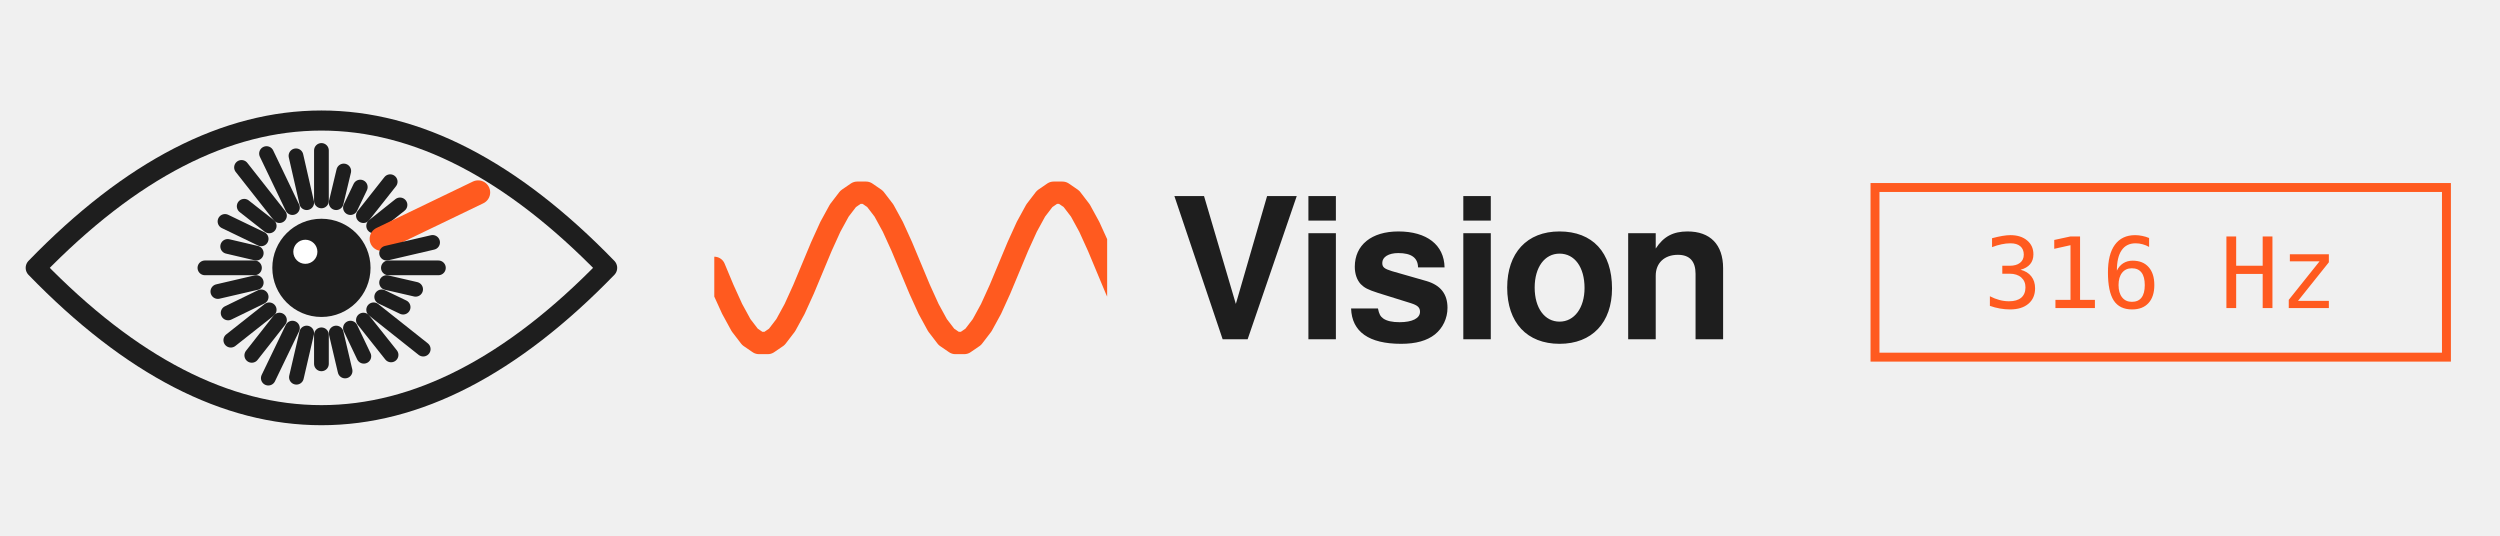
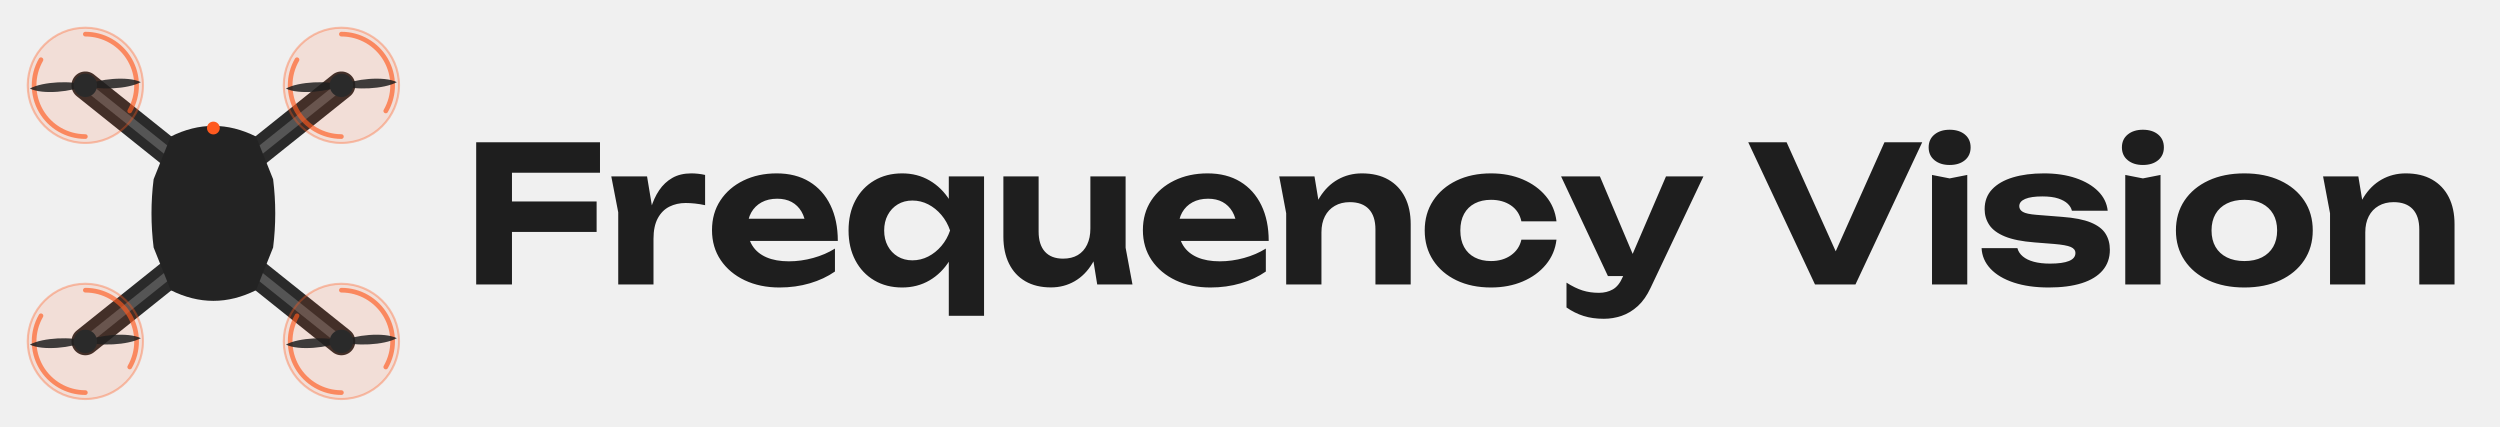
- <svg xmlns="http://www.w3.org/2000/svg" viewBox="0 0 560 120" width="560" height="120" role="img" aria-label="Frequency Vision">
+ <svg xmlns="http://www.w3.org/2000/svg" viewBox="0 0 703 120" width="703" height="120" role="img" aria-label="Frequency Vision">
  <defs>
-     <clipPath id="eye">
-       <path d="M8,60 Q72,-6 136,60 Q72,126 8,60 Z" />
-     </clipPath>
-     <clipPath id="sw">
-       <rect x="160" y="30" width="88" height="60" />
-     </clipPath>
+     <g id="p">
+       <circle r="27" fill="#FF5A1F" fill-opacity=".12" stroke="#FF5A1F" stroke-opacity=".35" />
+       <path d="M0 -24A24 24 0 0 1 20.8 12M0 24A24 24 0 0 1 -20.8 -12" fill="none" stroke="#FF5A1F" stroke-width="2.2" stroke-linecap="round" opacity=".65" />
+       <g fill="#1E1E1E" opacity=".85">
+         <path d="M0 0C6 -3 20 -4.5 26 -1.5C20 1.8 6 2.4 0 0Z" />
+         <path d="M0 0C-6 3 -20 4.5 -26 1.5C-20 -1.8 -6 -2.4 0 0Z" />
+         <animateTransform attributeName="transform" type="rotate" from="0" to="360" dur="0.22s" repeatCount="indefinite" />
+       </g>
+       <circle r="5.5" fill="#2A2A2A" />
+     </g>
  </defs>
-   <g clip-path="url(#eye)">
-     <line x1="72.0" y1="45.0" x2="72.0" y2="33.7" stroke="#1E1E1E" stroke-width="3.3" stroke-linecap="round">
-       <animate attributeName="x2" values="72.0;72.0;72.0;72.0" dur="1.1s" repeatCount="indefinite" />
-       <animate attributeName="y2" values="33.7;31.0;32.2;33.7" dur="1.1s" repeatCount="indefinite" />
-     </line>
-     <line x1="75.3" y1="45.4" x2="77.0" y2="38.3" stroke="#1E1E1E" stroke-width="3.3" stroke-linecap="round">
-       <animate attributeName="x2" values="77.0;77.1;78.4;77.0" dur="1.1s" repeatCount="indefinite" />
-       <animate attributeName="y2" values="38.3;37.6;32.0;38.3" dur="1.1s" repeatCount="indefinite" />
-     </line>
-     <line x1="78.5" y1="46.5" x2="80.7" y2="41.9" stroke="#1E1E1E" stroke-width="3.3" stroke-linecap="round">
-       <animate attributeName="x2" values="80.7;84.2;84.1;80.7" dur="1.1s" repeatCount="indefinite" />
-       <animate attributeName="y2" values="41.9;34.6;34.8;41.9" dur="1.1s" repeatCount="indefinite" />
-     </line>
-     <line x1="81.4" y1="48.3" x2="87.4" y2="40.7" stroke="#1E1E1E" stroke-width="3.3" stroke-linecap="round">
-       <animate attributeName="x2" values="87.4;86.4;86.2;87.4" dur="1.1s" repeatCount="indefinite" />
-       <animate attributeName="y2" values="40.7;42.0;42.2;40.7" dur="1.1s" repeatCount="indefinite" />
-     </line>
-     <line x1="83.7" y1="50.6" x2="89.6" y2="45.9" stroke="#1E1E1E" stroke-width="3.3" stroke-linecap="round">
-       <animate attributeName="x2" values="89.6;91.1;91.6;89.6" dur="1.1s" repeatCount="indefinite" />
-       <animate attributeName="y2" values="45.9;44.8;44.4;45.9" dur="1.1s" repeatCount="indefinite" />
-     </line>
-     <line x1="85.5" y1="53.5" x2="107.1" y2="43.1" stroke="#FF5A1F" stroke-width="5.4" stroke-linecap="round">
-       <animate attributeName="x2" values="107.1;111.6;107.1;107.1" dur="1.1s" repeatCount="indefinite" />
-       <animate attributeName="y2" values="43.1;40.9;43.1;43.1" dur="1.1s" repeatCount="indefinite" />
-     </line>
-     <line x1="86.6" y1="56.7" x2="96.9" y2="54.3" stroke="#1E1E1E" stroke-width="3.3" stroke-linecap="round">
-       <animate attributeName="x2" values="96.9;101.2;99.2;96.9" dur="1.1s" repeatCount="indefinite" />
-       <animate attributeName="y2" values="54.3;53.3;53.8;54.3" dur="1.1s" repeatCount="indefinite" />
-     </line>
-     <line x1="87.0" y1="60.0" x2="98.2" y2="60.0" stroke="#1E1E1E" stroke-width="3.3" stroke-linecap="round">
-       <animate attributeName="x2" values="98.2;101.9;94.2;98.2" dur="1.1s" repeatCount="indefinite" />
-       <animate attributeName="y2" values="60.0;60.0;60.0;60.0" dur="1.1s" repeatCount="indefinite" />
-     </line>
-     <line x1="86.6" y1="63.3" x2="93.1" y2="64.8" stroke="#1E1E1E" stroke-width="3.3" stroke-linecap="round">
-       <animate attributeName="x2" values="93.1;97.5;91.9;93.1" dur="1.1s" repeatCount="indefinite" />
-       <animate attributeName="y2" values="64.8;65.8;64.5;64.8" dur="1.1s" repeatCount="indefinite" />
-     </line>
-     <line x1="85.5" y1="66.5" x2="90.3" y2="68.8" stroke="#1E1E1E" stroke-width="3.3" stroke-linecap="round">
-       <animate attributeName="x2" values="90.3;94.7;94.2;90.3" dur="1.1s" repeatCount="indefinite" />
-       <animate attributeName="y2" values="68.8;70.9;70.7;68.8" dur="1.1s" repeatCount="indefinite" />
-     </line>
-     <line x1="83.7" y1="69.4" x2="94.8" y2="78.2" stroke="#1E1E1E" stroke-width="3.3" stroke-linecap="round">
-       <animate attributeName="x2" values="94.8;92.6;91.7;94.8" dur="1.1s" repeatCount="indefinite" />
-       <animate attributeName="y2" values="78.2;76.4;75.7;78.2" dur="1.1s" repeatCount="indefinite" />
-     </line>
-     <line x1="81.4" y1="71.7" x2="87.6" y2="79.5" stroke="#1E1E1E" stroke-width="3.3" stroke-linecap="round">
-       <animate attributeName="x2" values="87.6;86.0;84.5;87.6" dur="1.1s" repeatCount="indefinite" />
-       <animate attributeName="y2" values="79.5;77.6;75.7;79.5" dur="1.1s" repeatCount="indefinite" />
-     </line>
-     <line x1="78.5" y1="73.5" x2="81.5" y2="79.8" stroke="#1E1E1E" stroke-width="3.3" stroke-linecap="round">
-       <animate attributeName="x2" values="81.5;83.7;81.5;81.5" dur="1.1s" repeatCount="indefinite" />
-       <animate attributeName="y2" values="79.8;84.3;79.8;79.8" dur="1.1s" repeatCount="indefinite" />
-     </line>
-     <line x1="75.3" y1="74.6" x2="77.3" y2="83.1" stroke="#1E1E1E" stroke-width="3.3" stroke-linecap="round">
-       <animate attributeName="x2" values="77.3;76.5;78.3;77.3" dur="1.1s" repeatCount="indefinite" />
-       <animate attributeName="y2" values="83.1;79.5;87.6;83.1" dur="1.1s" repeatCount="indefinite" />
-     </line>
-     <line x1="72.0" y1="75.0" x2="72.0" y2="81.5" stroke="#1E1E1E" stroke-width="3.3" stroke-linecap="round">
-       <animate attributeName="x2" values="72.0;72.0;72.0;72.0" dur="1.1s" repeatCount="indefinite" />
-       <animate attributeName="y2" values="81.5;82.7;88.8;81.5" dur="1.1s" repeatCount="indefinite" />
-     </line>
-     <line x1="68.7" y1="74.6" x2="66.4" y2="84.5" stroke="#1E1E1E" stroke-width="3.3" stroke-linecap="round">
-       <animate attributeName="x2" values="66.4;65.7;66.1;66.4" dur="1.1s" repeatCount="indefinite" />
-       <animate attributeName="y2" values="84.5;87.8;85.7;84.5" dur="1.1s" repeatCount="indefinite" />
-     </line>
-     <line x1="65.5" y1="73.5" x2="60.1" y2="84.7" stroke="#1E1E1E" stroke-width="3.3" stroke-linecap="round">
-       <animate attributeName="x2" values="60.1;62.9;61.0;60.1" dur="1.1s" repeatCount="indefinite" />
-       <animate attributeName="y2" values="84.7;78.8;82.9;84.7" dur="1.1s" repeatCount="indefinite" />
-     </line>
-     <line x1="62.6" y1="71.7" x2="56.4" y2="79.6" stroke="#1E1E1E" stroke-width="3.3" stroke-linecap="round">
-       <animate attributeName="x2" values="56.4;54.1;57.3;56.4" dur="1.1s" repeatCount="indefinite" />
-       <animate attributeName="y2" values="79.6;82.4;78.5;79.6" dur="1.1s" repeatCount="indefinite" />
-     </line>
-     <line x1="60.3" y1="69.4" x2="51.7" y2="76.2" stroke="#1E1E1E" stroke-width="3.3" stroke-linecap="round">
-       <animate attributeName="x2" values="51.7;55.9;53.3;51.7" dur="1.1s" repeatCount="indefinite" />
-       <animate attributeName="y2" values="76.2;72.8;74.9;76.2" dur="1.1s" repeatCount="indefinite" />
-     </line>
-     <line x1="58.5" y1="66.5" x2="51.1" y2="70.1" stroke="#1E1E1E" stroke-width="3.3" stroke-linecap="round">
-       <animate attributeName="x2" values="51.1;52.6;46.6;51.1" dur="1.1s" repeatCount="indefinite" />
-       <animate attributeName="y2" values="70.1;69.3;72.2;70.1" dur="1.1s" repeatCount="indefinite" />
-     </line>
-     <line x1="57.4" y1="63.3" x2="48.8" y2="65.3" stroke="#1E1E1E" stroke-width="3.3" stroke-linecap="round">
-       <animate attributeName="x2" values="48.8;43.0;46.7;48.8" dur="1.1s" repeatCount="indefinite" />
-       <animate attributeName="y2" values="65.3;66.6;65.8;65.3" dur="1.1s" repeatCount="indefinite" />
-     </line>
-     <line x1="57.0" y1="60.0" x2="45.9" y2="60.0" stroke="#1E1E1E" stroke-width="3.3" stroke-linecap="round">
-       <animate attributeName="x2" values="45.9;45.6;45.2;45.9" dur="1.1s" repeatCount="indefinite" />
-       <animate attributeName="y2" values="60.0;60.0;60.0;60.0" dur="1.1s" repeatCount="indefinite" />
-     </line>
-     <line x1="57.4" y1="56.7" x2="51.0" y2="55.2" stroke="#1E1E1E" stroke-width="3.3" stroke-linecap="round">
-       <animate attributeName="x2" values="51.0;48.2;50.2;51.0" dur="1.1s" repeatCount="indefinite" />
-       <animate attributeName="y2" values="55.2;54.6;55.0;55.2" dur="1.1s" repeatCount="indefinite" />
-     </line>
-     <line x1="58.5" y1="53.5" x2="50.4" y2="49.6" stroke="#1E1E1E" stroke-width="3.3" stroke-linecap="round">
-       <animate attributeName="x2" values="50.4;53.1;45.3;50.4" dur="1.1s" repeatCount="indefinite" />
-       <animate attributeName="y2" values="49.6;50.9;47.1;49.6" dur="1.1s" repeatCount="indefinite" />
-     </line>
-     <line x1="60.3" y1="50.6" x2="54.7" y2="46.2" stroke="#1E1E1E" stroke-width="3.3" stroke-linecap="round">
-       <animate attributeName="x2" values="54.7;51.1;54.0;54.7" dur="1.1s" repeatCount="indefinite" />
-       <animate attributeName="y2" values="46.2;43.3;45.7;46.2" dur="1.1s" repeatCount="indefinite" />
-     </line>
-     <line x1="62.6" y1="48.3" x2="54.1" y2="37.5" stroke="#1E1E1E" stroke-width="3.3" stroke-linecap="round">
-       <animate attributeName="x2" values="54.1;55.4;58.7;54.1" dur="1.1s" repeatCount="indefinite" />
-       <animate attributeName="y2" values="37.5;39.2;43.3;37.5" dur="1.1s" repeatCount="indefinite" />
-     </line>
-     <line x1="65.5" y1="46.5" x2="59.7" y2="34.4" stroke="#1E1E1E" stroke-width="3.3" stroke-linecap="round">
-       <animate attributeName="x2" values="59.7;59.2;59.4;59.7" dur="1.1s" repeatCount="indefinite" />
-       <animate attributeName="y2" values="34.4;33.5;33.8;34.4" dur="1.1s" repeatCount="indefinite" />
-     </line>
-     <line x1="68.7" y1="45.4" x2="66.3" y2="34.9" stroke="#1E1E1E" stroke-width="3.3" stroke-linecap="round">
-       <animate attributeName="x2" values="66.3;67.2;67.1;66.3" dur="1.1s" repeatCount="indefinite" />
-       <animate attributeName="y2" values="34.9;39.1;38.6;34.9" dur="1.1s" repeatCount="indefinite" />
-     </line>
-     <circle cx="72" cy="60" r="11" fill="#1E1E1E" />
-     <circle cx="68.4" cy="56.4" r="2.7" fill="#FFFFFF" />
+   <g transform="translate(6 6) scale(0.6) translate(-30 -30)">
+     <path d="M60 60L100 92M180 60L140 92M60 180L100 148M180 180L140 148" stroke="#2A2A2A" stroke-width="13" stroke-linecap="round" fill="none" />
+     <path d="M60 60L100 92M180 60L140 92M60 180L100 148M180 180L140 148" stroke="#555555" stroke-width="4" stroke-linecap="round" fill="none" />
+     <path d="M100 84Q120 74 140 84L148 104Q150 120 148 136L140 156Q120 166 100 156L92 136Q90 120 92 104Z" fill="#232323" />
+     <circle cx="120" cy="80" r="3" fill="#FF5A1F" />
+     <use href="#p" x="60" y="60" />
+     <use href="#p" x="180" y="60" />
+     <use href="#p" x="60" y="180" />
+     <use href="#p" x="180" y="180" />
  </g>
-   <path d="M8,60 Q72,-6 136,60 Q72,126 8,60 Z" fill="none" stroke="#1E1E1E" stroke-width="4.5" stroke-linejoin="round" />
-   <g clip-path="url(#sw)">
-     <polyline points="0,60.00 2,64.79 4,69.19 6,72.85 8,75.46 10,76.83 12,76.83 14,75.46 16,72.85 18,69.19 20,64.79 22,60.00 24,55.21 26,50.81 28,47.15 30,44.54 32,43.17 34,43.17 36,44.54 38,47.15 40,50.81 42,55.21 44,60.00 46,64.79 48,69.19 50,72.85 52,75.46 54,76.83 56,76.83 58,75.46 60,72.85 62,69.19 64,64.79 66,60.00 68,55.21 70,50.81 72,47.15 74,44.54 76,43.17 78,43.17 80,44.54 82,47.15 84,50.81 86,55.21 88,60.00 90,64.79 92,69.19 94,72.85 96,75.46 98,76.83 100,76.83 102,75.46 104,72.85 106,69.19 108,64.79 110,60.00 112,55.21 114,50.81 116,47.15 118,44.54 120,43.17 122,43.17 124,44.54 126,47.15 128,50.81 130,55.21 132,60.00 134,64.79 136,69.19 138,72.85 140,75.46 142,76.83 144,76.83 146,75.46 148,72.85 150,69.19 152,64.79 154,60.00 156,55.21 158,50.81 160,47.15 162,44.54 164,43.17 166,43.17 168,44.54 170,47.15 172,50.81 174,55.21 176,60.00" fill="none" stroke="#FF5A1F" stroke-width="5" stroke-linecap="round" stroke-linejoin="round" transform="translate(160 0)">
-       <animateTransform attributeName="transform" type="translate" from="160 0" to="116 0" dur="0.5s" repeatCount="indefinite" />
-     </polyline>
-   </g>
-   <text x="262" y="76" font-family="Archivo, 'Helvetica Neue', Helvetica, Arial, sans-serif" font-size="44" font-weight="700" letter-spacing="-1" fill="#1E1E1E">Vision</text>
-   <rect x="420" y="42" width="128" height="38" fill="none" stroke="#FF5A1F" stroke-width="2" />
-   <text x="484" y="69" text-anchor="middle" font-family="'JetBrains Mono', Consolas, 'DejaVu Sans Mono', monospace" font-size="22" font-weight="500" fill="#FF5A1F">316 Hz</text>
+   <path transform="translate(130 80) scale(0.05333)" fill="#1E1E1E" d="M165.1 -437.8H708.2V-277.2H165.1ZM726 -750V-589.4H169.2L261.9 -682.4V0H73.2V-750ZM785.5 -570.1H974.1L1008.1 -365.4V0H822.2V-380.5ZM1280.2 -577.7V-418.2Q1252.8 -424.2 1226.4 -427Q1199.9 -429.7 1177.8 -429.7Q1130.5 -429.7 1092 -410.5Q1053.5 -391.2 1030.8 -349.3Q1008.1 -307.4 1008.1 -240.2L971.3 -285.8Q978 -346.7 994.1 -401Q1010.1 -455.3 1038 -496.8Q1066 -538.3 1107.6 -562.1Q1149.3 -585.9 1207.6 -585.9Q1225.4 -585.9 1244.1 -583.8Q1262.9 -581.8 1280.2 -577.7ZM1672.5 15.8Q1569.9 15.8 1489.5 -22.1Q1409.1 -60.1 1362.8 -128.2Q1316.6 -196.4 1316.6 -286.7Q1316.6 -376.1 1360.8 -443.2Q1405 -510.4 1482.3 -548.1Q1559.7 -585.9 1657.8 -585.9Q1758.2 -585.9 1830.2 -542Q1902.2 -498.2 1941.1 -418.2Q1980 -338.3 1980 -229.8H1466.3V-346.8H1877.6L1811.2 -305.3Q1807.8 -351.8 1788.3 -384.6Q1768.9 -417.4 1736.8 -434.9Q1704.8 -452.3 1660.7 -452.3Q1612.7 -452.3 1577.8 -433.2Q1543 -414 1523.7 -379.9Q1504.4 -345.8 1504.4 -300.6Q1504.4 -244.3 1529.8 -204.4Q1555.1 -164.5 1603.8 -143.3Q1652.5 -122.2 1722.2 -122.2Q1785.9 -122.2 1849.8 -139.8Q1913.8 -157.4 1964.9 -189.4V-68.4Q1907.5 -28.4 1832.5 -6.3Q1757.6 15.8 1672.5 15.8ZM2751.1 -570.1V165H2565.2V-182L2573 -226V-374.2L2565.2 -397.8V-570.1ZM2626.5 -284.8Q2611.5 -194.5 2569.6 -126.8Q2527.6 -59.1 2463.5 -21.6Q2399.5 15.8 2319.1 15.8Q2235.7 15.8 2171.9 -21.9Q2108.1 -59.6 2072.4 -127.5Q2036.6 -195.5 2036.6 -284.8Q2036.6 -375.2 2072.4 -442.8Q2108.1 -510.4 2171.9 -548.1Q2235.7 -585.9 2319.1 -585.9Q2399.5 -585.9 2463.5 -548.6Q2527.6 -511.4 2570.1 -444Q2612.5 -376.6 2626.5 -284.8ZM2224.4 -284.8Q2224.4 -238.6 2243.4 -203.2Q2262.4 -167.8 2296 -147.6Q2329.6 -127.4 2373.1 -127.4Q2417.7 -127.4 2456.9 -147.6Q2496.1 -167.8 2526.2 -203.2Q2556.3 -238.6 2571.9 -284.8Q2556.3 -331 2526.2 -366.6Q2496.1 -402.2 2456.9 -422.5Q2417.7 -442.7 2373.1 -442.7Q2329.6 -442.7 2296 -422.5Q2262.4 -402.2 2243.4 -366.6Q2224.4 -331 2224.4 -284.8ZM3103.8 15.4Q3024.5 15.4 2968.4 -17.3Q2912.3 -50 2882.7 -110.2Q2853 -170.5 2853 -252.1V-570.1H3038.8V-279.3Q3038.8 -209.8 3072.1 -173Q3105.4 -136.3 3167.5 -136.3Q3213.5 -136.3 3245.3 -155.1Q3277.1 -174 3294.4 -209.9Q3311.7 -245.9 3311.7 -295L3370.2 -264.1Q3359.9 -174.4 3322.4 -111.9Q3284.8 -49.4 3228.5 -17Q3172.1 15.4 3103.8 15.4ZM3347.8 0 3311.7 -222.5V-570.1H3497.5V-193.9L3533.7 0ZM3944.5 15.8Q3841.9 15.8 3761.5 -22.1Q3681.1 -60.1 3634.8 -128.2Q3588.6 -196.4 3588.6 -286.7Q3588.6 -376.1 3632.8 -443.2Q3677 -510.4 3754.3 -548.1Q3831.7 -585.9 3929.8 -585.9Q4030.2 -585.9 4102.2 -542Q4174.2 -498.2 4213.1 -418.2Q4252 -338.3 4252 -229.8H3738.3V-346.8H4149.6L4083.2 -305.3Q4079.8 -351.8 4060.3 -384.6Q4040.9 -417.4 4008.8 -434.9Q3976.8 -452.3 3932.7 -452.3Q3884.7 -452.3 3849.8 -433.2Q3815 -414 3795.7 -379.9Q3776.4 -345.8 3776.4 -300.6Q3776.4 -244.3 3801.8 -204.4Q3827.1 -164.5 3875.8 -143.3Q3924.5 -122.2 3994.2 -122.2Q4057.9 -122.2 4121.8 -139.8Q4185.8 -157.4 4236.9 -189.4V-68.4Q4179.5 -28.4 4104.5 -6.3Q4029.6 15.8 3944.5 15.8ZM4307.5 -570.1H4493.4L4530.1 -347.6V0H4344.2V-375.6ZM4743.4 -585.9Q4825.2 -585.9 4882.5 -553.2Q4939.9 -520.5 4970.3 -460.6Q5000.7 -400.6 5000.7 -318V0H4814.8V-290.2Q4814.8 -360.7 4780.1 -397.5Q4745.4 -434.2 4679.8 -434.2Q4634.2 -434.2 4600.4 -414.6Q4566.5 -395.1 4548.3 -359.4Q4530.1 -323.7 4530.1 -275.1L4471 -306Q4482.3 -396.7 4520.6 -458.9Q4559 -521.1 4616.5 -553.5Q4674.1 -585.9 4743.4 -585.9ZM5769.4 -236.5Q5760.8 -161.6 5713.5 -104.7Q5666.3 -47.8 5591.5 -16Q5516.8 15.8 5424.1 15.8Q5320.7 15.8 5241.9 -22.1Q5163.1 -60.1 5118.8 -128Q5074.6 -195.9 5074.6 -284.8Q5074.6 -374.2 5118.8 -441.8Q5163.1 -509.5 5241.9 -547.7Q5320.7 -585.9 5424.1 -585.9Q5516.8 -585.9 5591.5 -554.1Q5666.3 -522.3 5713.5 -465.6Q5760.8 -408.9 5769.4 -333H5584.4Q5572.6 -387.5 5529.3 -417Q5486 -446.5 5424.1 -446.5Q5375.3 -446.5 5338.6 -427.5Q5302 -408.5 5282.2 -372.4Q5262.4 -336.3 5262.4 -284.8Q5262.4 -233.8 5282.2 -197.7Q5302 -161.6 5338.6 -142.6Q5375.3 -123.6 5424.1 -123.6Q5486.5 -123.6 5529.9 -154.5Q5573.2 -185.4 5584.4 -236.5ZM6019.3 180.8Q5959.4 180.8 5912.6 166Q5865.8 151.3 5822.2 121.2V-9.8Q5867 18.7 5906.4 31.3Q5945.9 43.9 5993.4 43.9Q6034.8 43.9 6066.6 25.8Q6098.4 7.8 6118.9 -40L6346.9 -570.1H6544.3L6265.3 18.4Q6237.2 78.3 6198 114Q6158.7 149.6 6113.2 165.2Q6067.8 180.8 6019.3 180.8ZM6040.6 -44.6 5793.6 -570.1H5998.3L6220.5 -44.6ZM7282.8 -83.9H7201L7498.8 -750H7697.9L7345.8 0H7132.6L6780.5 -750H6982.8ZM7749.5 -577.7 7842.5 -559.4 7935.4 -577.7V0H7749.5ZM7842.3 -630.2Q7793.3 -630.2 7762.5 -655.4Q7731.8 -680.6 7731.8 -723.1Q7731.8 -765.6 7762.5 -790.8Q7793.3 -816 7842.3 -816Q7892.6 -816 7922.9 -790.8Q7953.1 -765.6 7953.1 -723.1Q7953.1 -680.6 7922.9 -655.4Q7892.6 -630.2 7842.3 -630.2ZM8687.3 -182.8Q8687.3 -119.1 8649.4 -74.6Q8611.6 -30.1 8539.6 -7.1Q8467.6 15.8 8365.1 15.8Q8259.6 15.8 8180.9 -10.1Q8102.2 -36.1 8058 -83Q8013.9 -130 8010.9 -191.9H8199.7Q8206.1 -166.7 8228.3 -148Q8250.6 -129.4 8286.9 -119.7Q8323.2 -110.1 8372 -110.1Q8438.1 -110.1 8471.9 -124Q8505.7 -137.9 8505.7 -165.7Q8505.7 -187.3 8481.1 -197.9Q8456.5 -208.5 8393.6 -213.7L8290.3 -221.9Q8191.7 -229.5 8134.1 -253.1Q8076.5 -276.7 8051.7 -313.8Q8027 -350.8 8027 -397.1Q8027 -460.1 8066.4 -501.8Q8105.8 -543.5 8176.1 -564.7Q8246.4 -585.9 8340 -585.9Q8434.3 -585.9 8507.8 -560.9Q8581.3 -536 8625.4 -491.8Q8669.6 -447.6 8675.9 -388.8H8487.2Q8482.7 -408.6 8465.3 -425.6Q8447.8 -442.6 8415.3 -453.5Q8382.8 -464.4 8331.2 -464.4Q8272 -464.4 8240.8 -451.2Q8209.6 -437.9 8209.6 -412.8Q8209.6 -394 8228.7 -382.7Q8247.7 -371.5 8300.6 -367.3L8435.9 -356.6Q8531.8 -349.5 8586.6 -327Q8641.4 -304.5 8664.3 -268.1Q8687.3 -231.8 8687.3 -182.8ZM8768.5 -577.7 8861.5 -559.4 8954.4 -577.7V0H8768.5ZM8861.3 -630.2Q8812.3 -630.2 8781.5 -655.4Q8750.8 -680.6 8750.8 -723.1Q8750.8 -765.6 8781.5 -790.8Q8812.3 -816 8861.3 -816Q8911.6 -816 8941.9 -790.8Q8972.1 -765.6 8972.1 -723.1Q8972.1 -680.6 8941.9 -655.4Q8911.6 -630.2 8861.3 -630.2ZM9396.3 15.8Q9288.4 15.8 9207.3 -21.9Q9126.2 -59.6 9080.9 -127.6Q9035.6 -195.6 9035.6 -284.9Q9035.6 -375.2 9080.9 -442.8Q9126.2 -510.4 9207.4 -548.1Q9288.5 -585.9 9396.4 -585.9Q9504.3 -585.9 9585.4 -548.1Q9666.5 -510.4 9711.8 -442.8Q9757.1 -375.3 9757.1 -284.9Q9757.1 -195.5 9711.8 -127.5Q9666.5 -59.6 9585.3 -21.9Q9504.2 15.8 9396.3 15.8ZM9396.4 -123.6Q9450.6 -123.6 9489.1 -143.1Q9527.6 -162.6 9548.5 -198.7Q9569.3 -234.9 9569.3 -284.8Q9569.3 -335.3 9548.5 -371.4Q9527.6 -407.5 9489.1 -427Q9450.6 -446.5 9396.4 -446.5Q9343.1 -446.5 9304.1 -427Q9265.1 -407.5 9244.2 -371.4Q9223.4 -335.3 9223.4 -285Q9223.4 -234.7 9244.2 -198.6Q9265.1 -162.6 9304.1 -143.1Q9343.1 -123.6 9396.4 -123.6ZM9811.5 -570.1H9997.4L10034.1 -347.6V0H9848.2V-375.6ZM10247.4 -585.9Q10329.2 -585.9 10386.5 -553.2Q10443.9 -520.5 10474.3 -460.6Q10504.7 -400.6 10504.7 -318V0H10318.8V-290.2Q10318.8 -360.7 10284.1 -397.5Q10249.4 -434.2 10183.8 -434.2Q10138.2 -434.2 10104.4 -414.6Q10070.5 -395.1 10052.3 -359.4Q10034.1 -323.7 10034.1 -275.1L9975 -306Q9986.3 -396.7 10024.6 -458.9Q10063 -521.1 10120.5 -553.5Q10178.1 -585.9 10247.4 -585.9Z" />
</svg>
